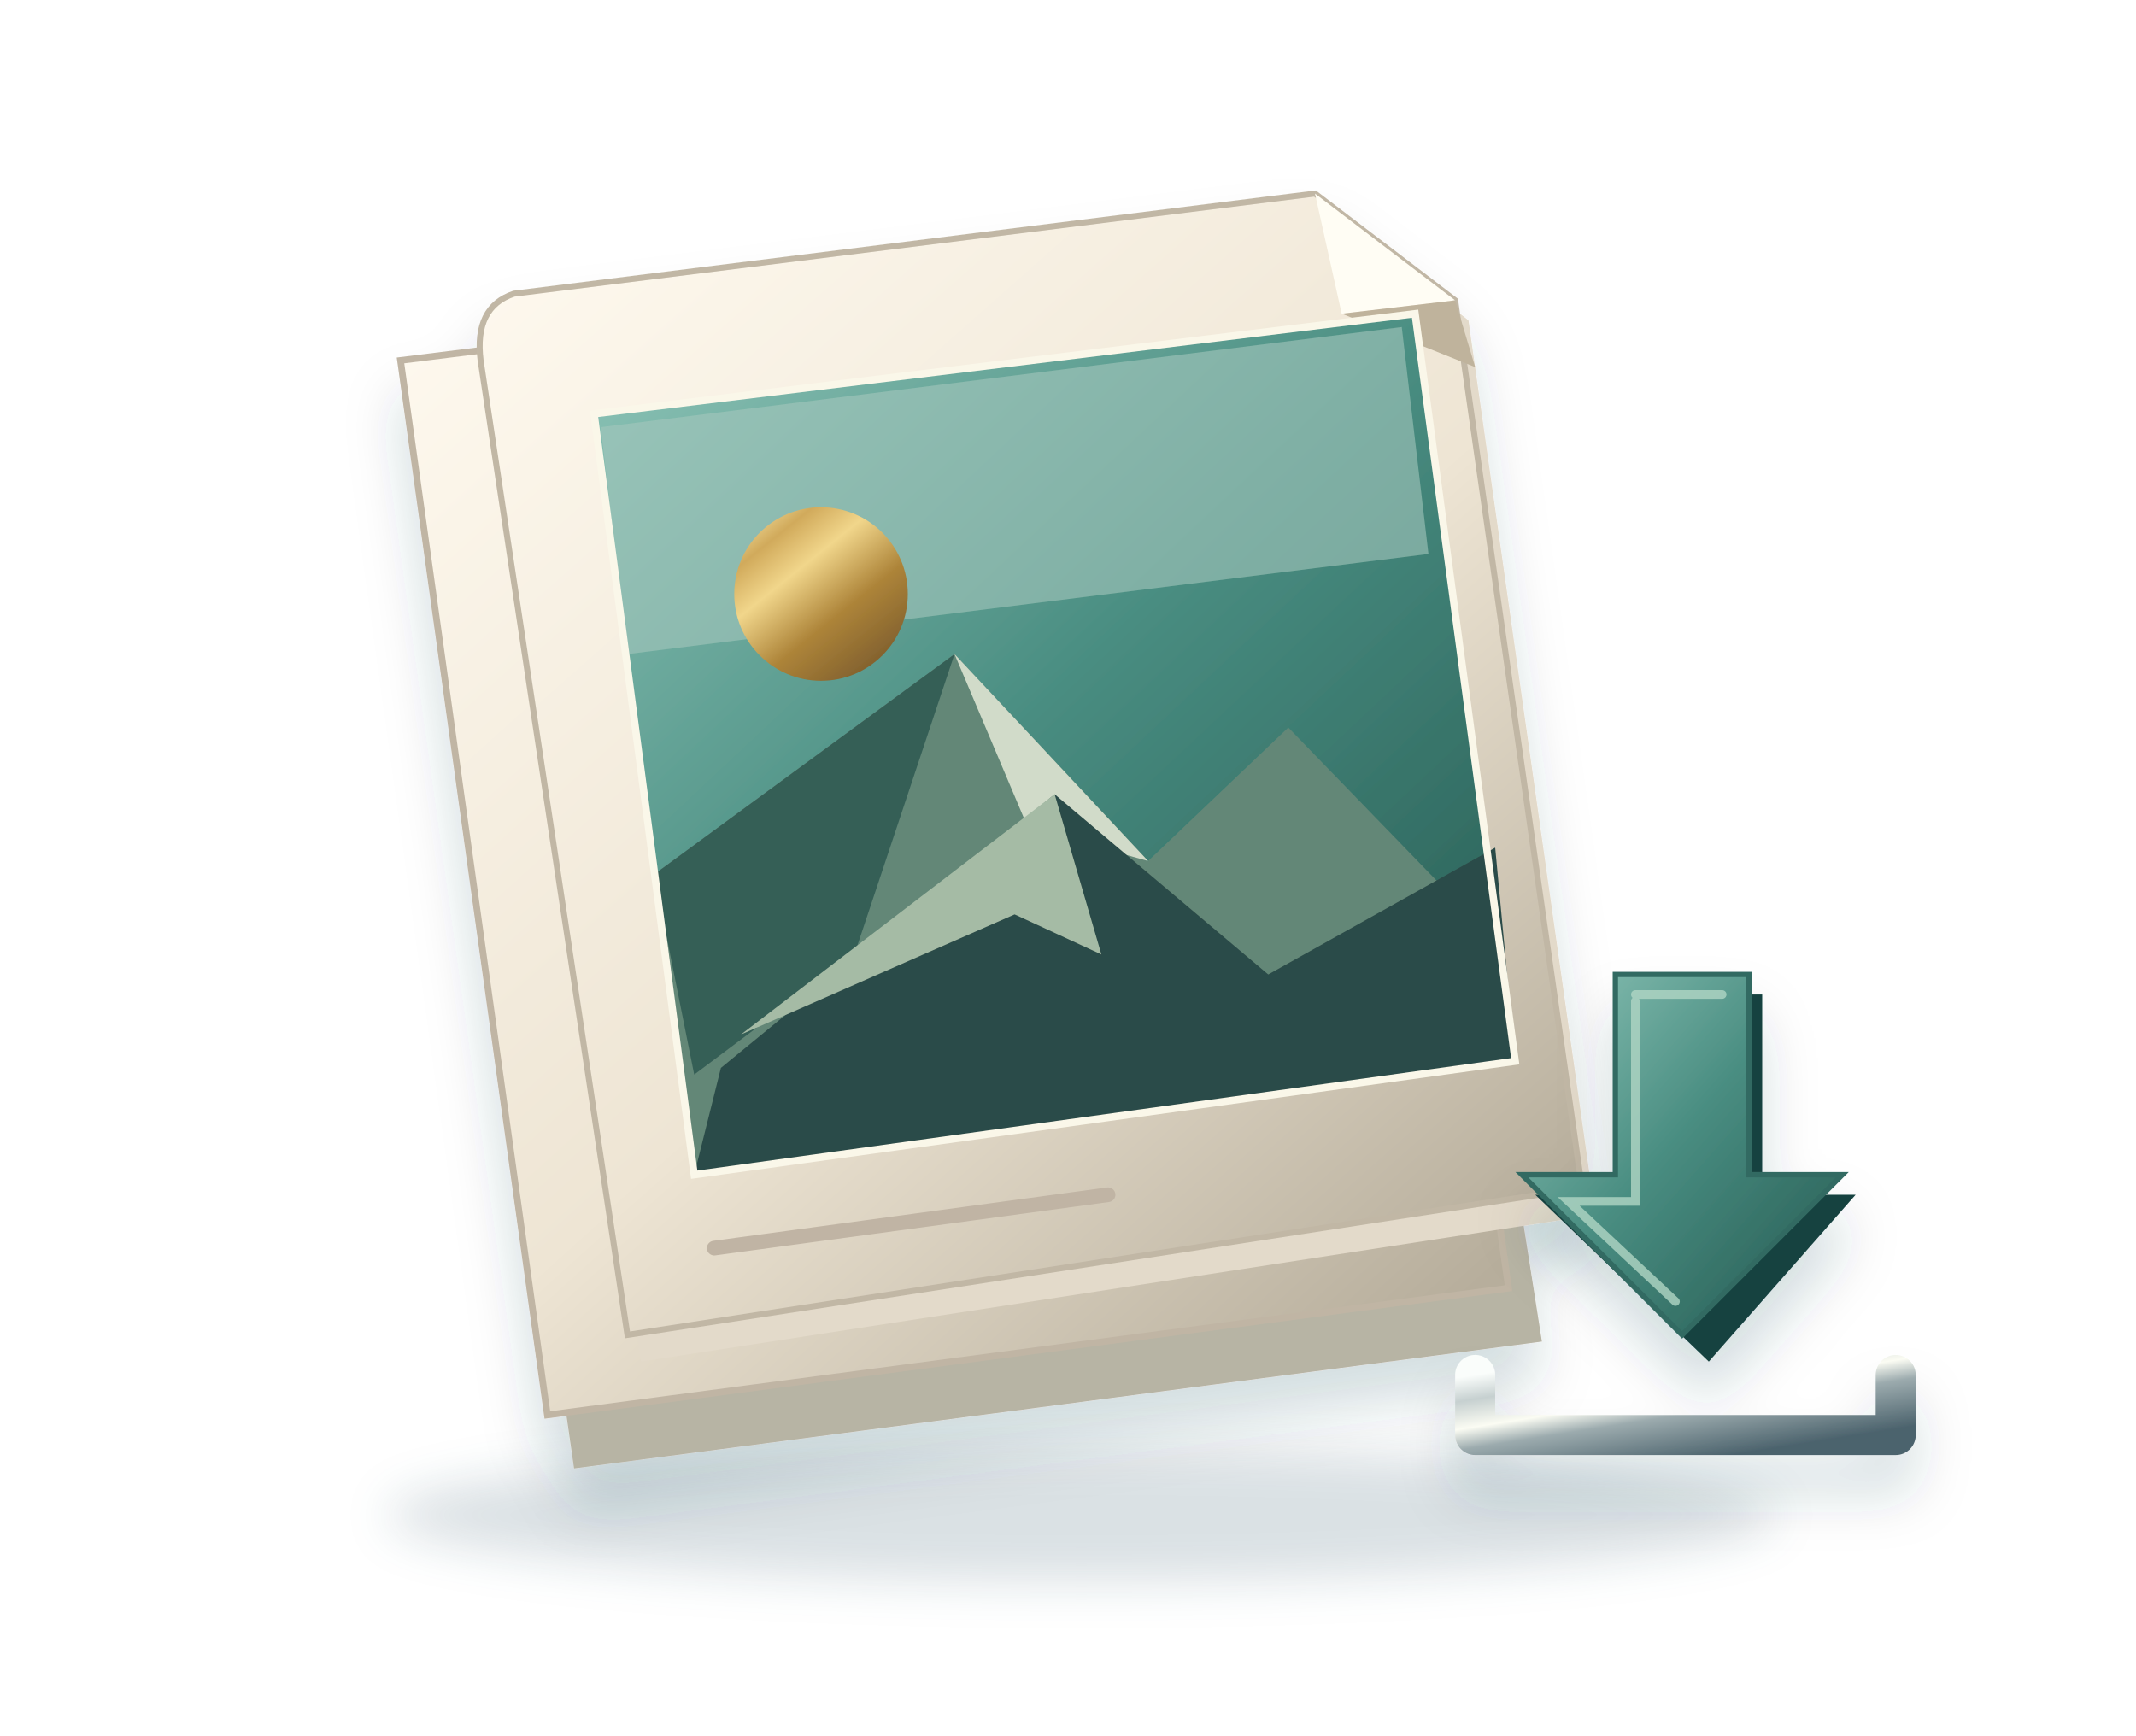
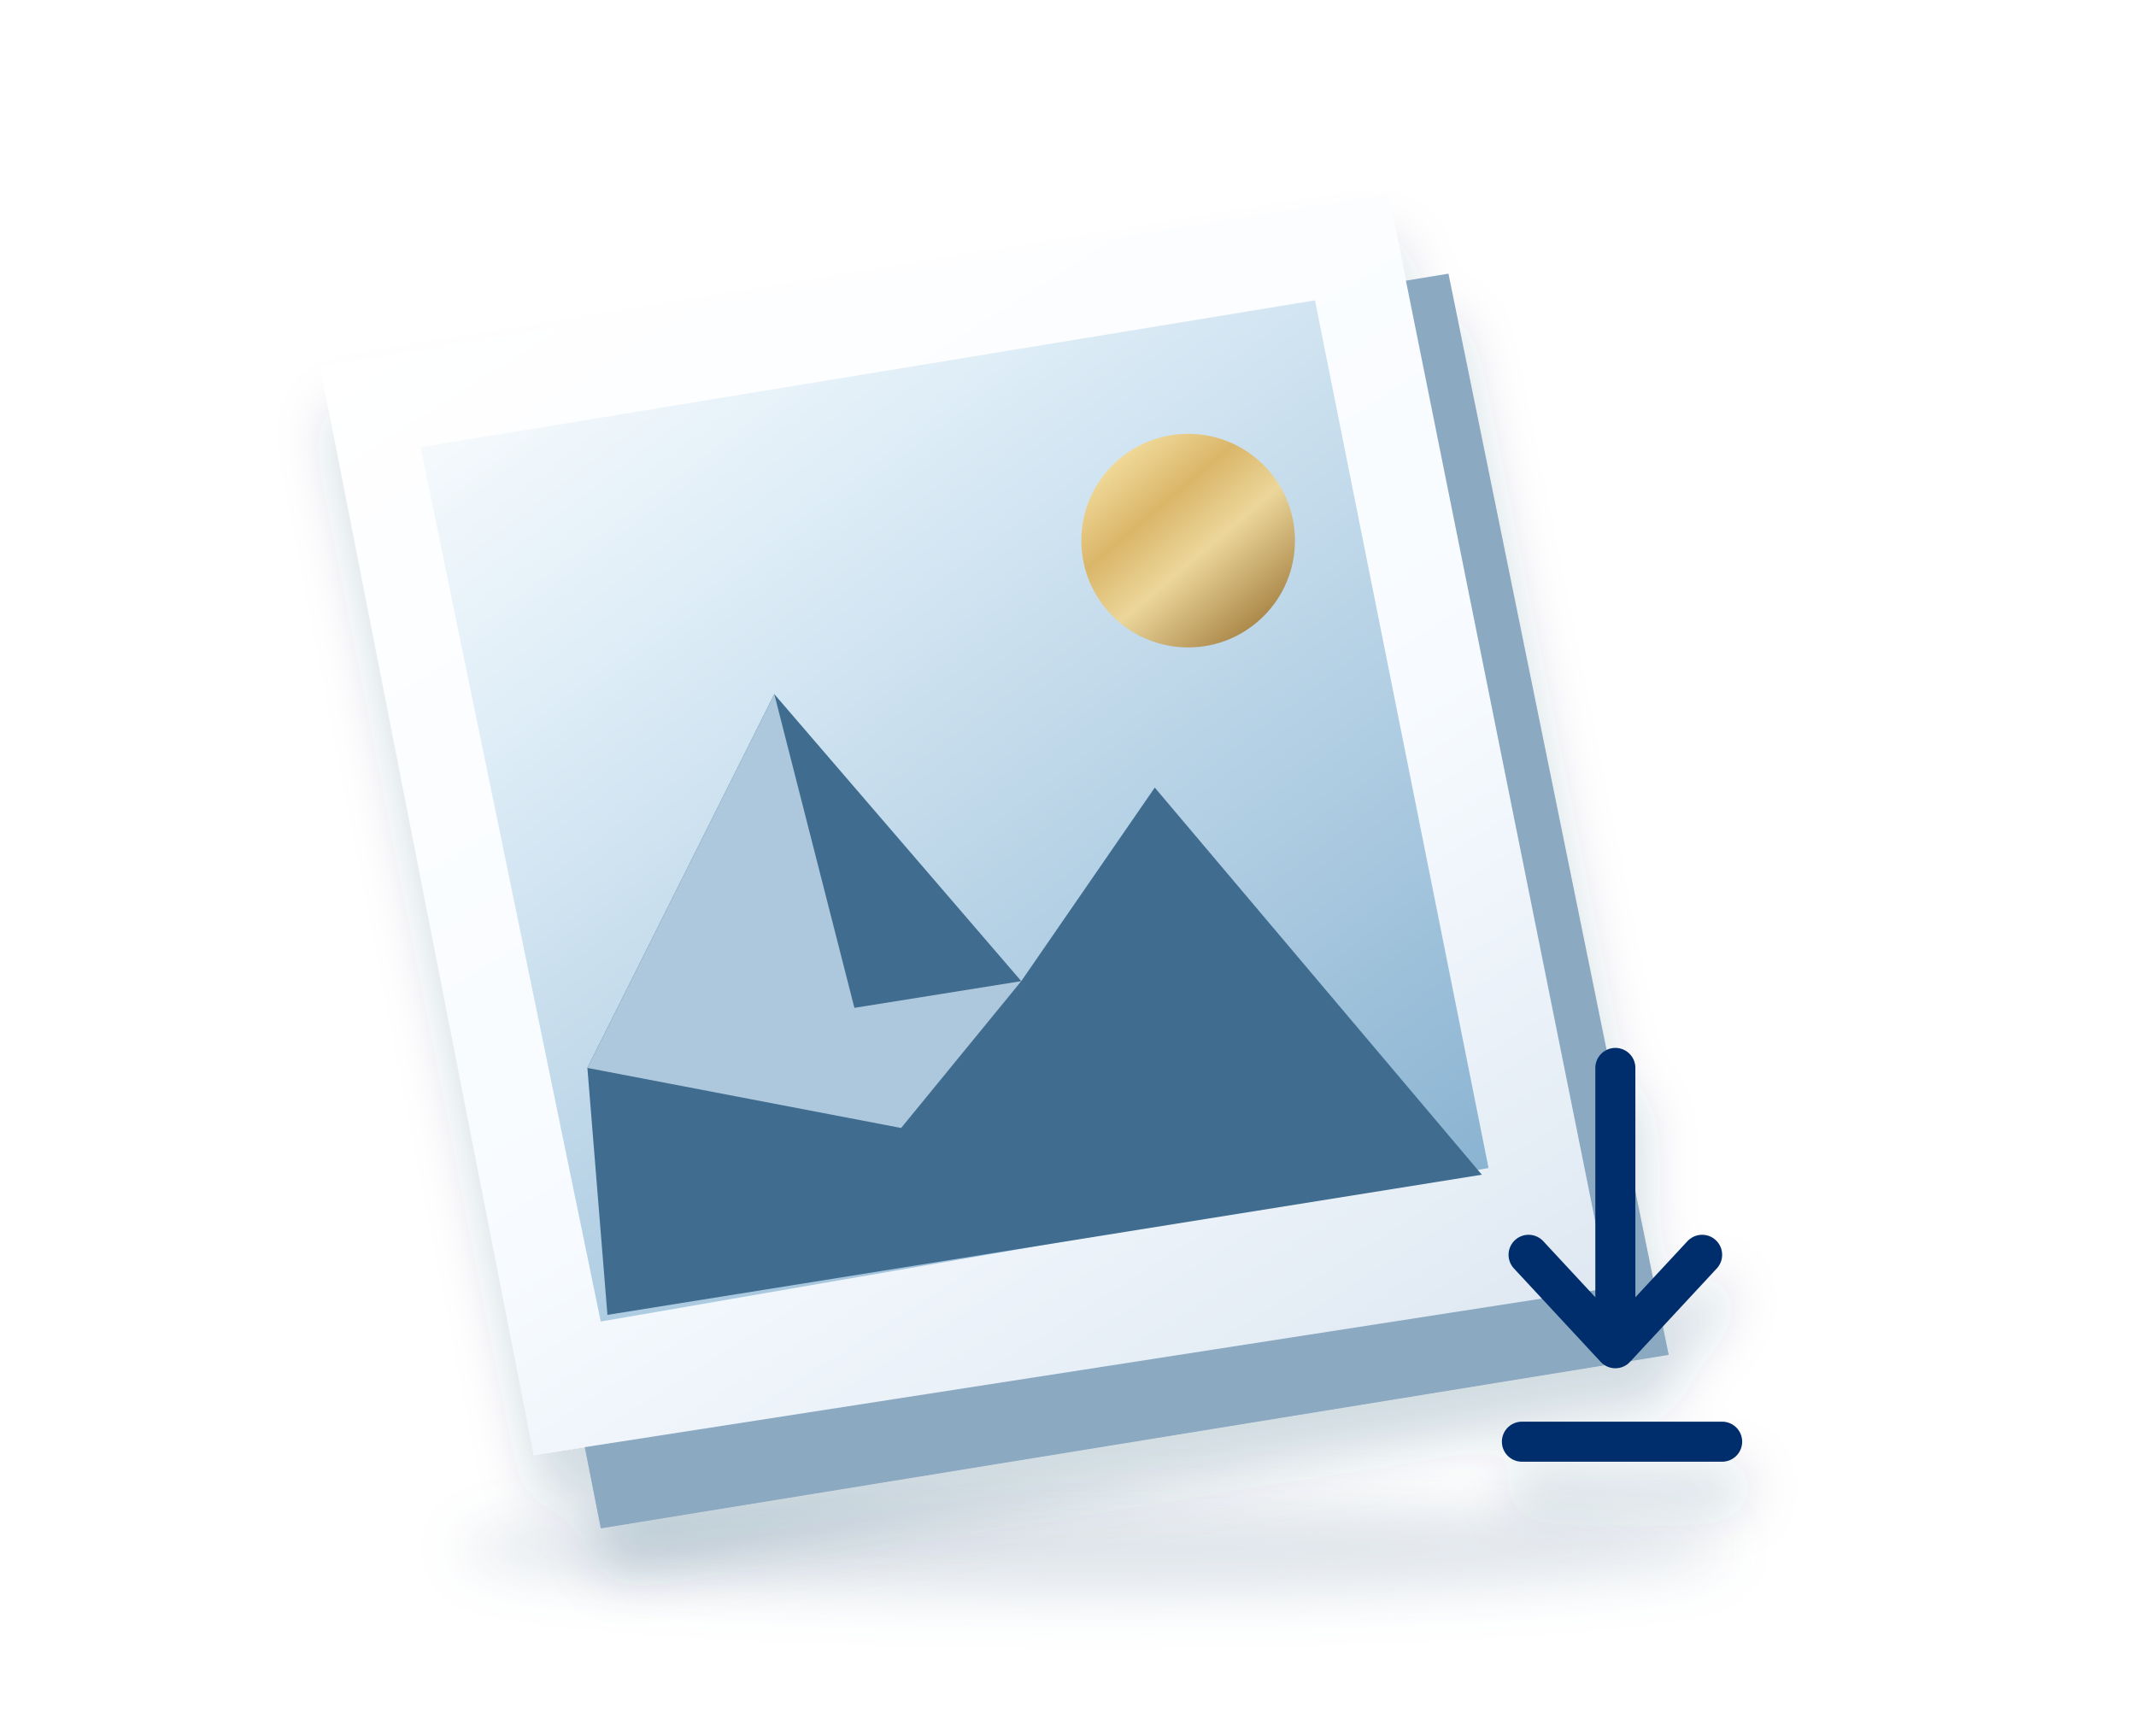
<svg xmlns="http://www.w3.org/2000/svg" viewBox="0 0 320 260">
  <defs>
-     <linearGradient id="kv-webp-paper" x1="0" y1="0" x2=".85" y2="1">
-       <stop stop-color="#fffaf0" />
-       <stop offset=".57" stop-color="#eee5d4" />
-       <stop offset="1" stop-color="#b7ae9c" />
+     <linearGradient id="fi-image-paper" x1=".2" y1="0" x2=".85" y2="1">
+       <stop stop-color="#FFF" />
+       <stop offset=".58" stop-color="#F7FBFF" />
+       <stop offset="1" stop-color="#DDE7F1" />
    </linearGradient>
-     <linearGradient id="kv-webp-wine" x1="0" y1="0" x2=".95" y2="1">
-       <stop stop-color="#78b2dd" />
-       <stop offset=".4" stop-color="#24699d" />
-       <stop offset="1" stop-color="#153b5b" />
+     <linearGradient id="fi-image-blue" x1=".05" y1="0" x2=".9" y2="1">
+       <stop stop-color="#3D74B2" />
+       <stop offset=".45" stop-color="#003E80" />
+       <stop offset="1" stop-color="#001C48" />
    </linearGradient>
-     <linearGradient id="kv-webp-teal" x1="0" y1="0" x2="1" y2="1">
-       <stop stop-color="#8ec5b8" />
-       <stop offset=".48" stop-color="#488c80" />
-       <stop offset="1" stop-color="#24574f" />
+     <linearGradient id="fi-image-ice" x1="0" y1="0" x2=".8" y2="1">
+       <stop stop-color="#FFF" />
+       <stop offset=".3" stop-color="#DEEDF7" />
+       <stop offset="1" stop-color="#8BB4D2" />
    </linearGradient>
-     <linearGradient id="kv-webp-gold" x1="0" y1="0" x2=".8" y2="1">
-       <stop stop-color="#fff2b7" />
-       <stop offset=".22" stop-color="#d1aa5b" />
-       <stop offset=".4" stop-color="#f1d68b" />
-       <stop offset=".67" stop-color="#ad8439" />
-       <stop offset="1" stop-color="#7b5b2c" />
+     <linearGradient id="fi-image-metal" x1="0" y1=".15" x2="1" y2=".8">
+       <stop stop-color="#637D93" />
+       <stop offset=".18" stop-color="#EEF5FA" />
+       <stop offset=".39" stop-color="#FFF" />
+       <stop offset=".6" stop-color="#A5B6C4" />
+       <stop offset=".78" stop-color="#E6F0F8" />
+       <stop offset="1" stop-color="#6B849A" />
    </linearGradient>
-     <linearGradient id="kv-webp-metal" x1="0" y1="0" x2="1" y2=".9">
-       <stop stop-color="#fafdfb" />
-       <stop offset=".2" stop-color="#c6d0d0" />
-       <stop offset=".43" stop-color="#fbfcf3" />
-       <stop offset=".6" stop-color="#9cabae" />
-       <stop offset="1" stop-color="#4c636d" />
+     <linearGradient id="fi-image-gold" x1="0" y1="0" x2=".85" y2="1">
+       <stop stop-color="#FFF0B8" />
+       <stop offset=".38" stop-color="#DAB669" />
+       <stop offset=".6" stop-color="#ECD69A" />
+       <stop offset="1" stop-color="#9C7637" />
    </linearGradient>
-     <linearGradient id="kv-webp-ink" x1="0" y1="0" x2=".7" y2="1">
-       <stop stop-color="#66747d" />
-       <stop offset=".45" stop-color="#35424f" />
-       <stop offset="1" stop-color="#17242f" />
+     <linearGradient id="fi-image-green" x1="0" y1="0" x2="1" y2="1">
+       <stop stop-color="#B1CC84" />
+       <stop offset=".4" stop-color="#669151" />
+       <stop offset="1" stop-color="#2E593F" />
    </linearGradient>
-     <radialGradient id="kv-webp-glass" cx="30%" cy="20%" r="85%">
-       <stop stop-color="#fff" stop-opacity=".9" />
-       <stop offset=".5" stop-color="#eaf5ed" stop-opacity=".3" />
-       <stop offset="1" stop-color="#86a3ae" stop-opacity=".55" />
+     <linearGradient id="fi-image-leaf" x1="0" y1="0" x2="1" y2="1">
+       <stop stop-color="#D6B161" />
+       <stop offset=".4" stop-color="#D17539" />
+       <stop offset="1" stop-color="#8E3D31" />
+     </linearGradient>
+     <linearGradient id="fi-image-berry" x1="0" y1="0" x2=".8" y2="1">
+       <stop stop-color="#EA8174" />
+       <stop offset=".4" stop-color="#C23C47" />
+       <stop offset="1" stop-color="#8D2038" />
+     </linearGradient>
+     <radialGradient id="fi-image-glass" cx=".3" cy=".2" r=".8">
+       <stop stop-color="#FFF" stop-opacity=".75" />
+       <stop offset=".46" stop-color="#D5E7F5" stop-opacity=".08" />
+       <stop offset="1" stop-color="#316392" stop-opacity=".23" />
    </radialGradient>
-     <filter id="kv-webp-shadow" x="-35%" y="-35%" width="180%" height="190%">
-       <feDropShadow dx="0" dy="6" stdDeviation="4" flood-color="#183a50" flood-opacity=".17" />
+     <radialGradient id="fi-image-skin" cx=".3" cy=".22" r=".9">
+       <stop stop-color="#F9D7AF" />
+       <stop offset=".65" stop-color="#DCA77A" />
+       <stop offset="1" stop-color="#BE855E" />
+     </radialGradient>
+     <filter id="fi-image-shadow" x="-30%" y="-30%" width="170%" height="180%">
+       <feDropShadow dx="1" dy="7" stdDeviation="4" flood-color="#163A60" flood-opacity=".18" />
    </filter>
-     <filter id="kv-webp-soft" x="-50%" y="-100%" width="200%" height="300%">
-       <feGaussianBlur stdDeviation="3.5" />
+     <filter id="fi-image-soft" x="-60%" y="-150%" width="220%" height="400%">
+       <feGaussianBlur stdDeviation="4" />
    </filter>
  </defs>
-   <ellipse cx="162" cy="227" rx="104" ry="10" fill="#193f55" opacity=".16" filter="url(#kv-webp-soft)" />
-   <g filter="url(#kv-webp-shadow)">
-     <path d="M63 60L206 42L231 201L86 220Z" fill="#b7b4a4" />
-     <path d="M60 54L204 36L226 193L82 212Z" fill="url(#kv-webp-paper)" stroke="#c0b5a4" stroke-width="1" />
-     <path d="M80 48L201 33L220 48L239 182L96 204L75 58Q74 50 80 48Z" fill="#e3daca" />
-     <path d="M77 44L197 29L218 45L237 178L94 200L72 54Q71 46 77 44Z" fill="url(#kv-webp-paper)" stroke="#c1b7a5" stroke-width=".9" />
-     <path d="M197 29L218 45L201 47Z" fill="#fffdf4" />
-     <path d="M201 47L218 45L221 55Z" fill="#bfb39c" />
-     <path d="M89 62L212 47L227 159L104 176Z" fill="url(#kv-webp-teal)" />
-     <path d="M90 64L210 49L214 83L94 98Z" fill="#a4c7bc" opacity=".6" />
-     <circle cx="123" cy="89" r="13" fill="url(#kv-webp-gold)" />
-     <path d="M98 131L143 98L172 129L193 109L224 141L227 159L104 176Z" fill="#638777" />
-     <path d="M143 98L172 129L154 124Z" fill="#d1dbc9" />
-     <path d="M98 131L143 98L128 143L104 161Z" fill="#365e56" />
-     <path d="M108 160L158 119L190 146L224 127L227 159L104 176Z" fill="#2c4b48" />
-     <path d="M111 155L158 119L165 143L152 137Z" fill="#a5bba5" />
-     <path d="M89 62L212 47L227 159L104 176Z" fill="none" stroke="#faf7e9" stroke-width="1.1" />
-     <path d="M107 187L166 179" stroke="#c0b4a4" stroke-width="2.2" stroke-linecap="round" />
-   </g>
-   <g filter="url(#kv-webp-shadow)">
-     <path d="M242 146H262V176H276L254 201L228 176H242Z" fill="#174341" transform="translate(2 3)" />
-     <path d="M242 146H262V176H276L252 200L228 176H242Z" fill="url(#kv-webp-teal)" stroke="#326b62" stroke-width=".8" />
-     <path d="M245 149H258M245 150V180H235L251 195" fill="none" stroke="#b0d6c4" stroke-opacity=".8" stroke-width="1.3" stroke-linecap="round" />
-     <path d="M221 206V215H284V206" fill="none" stroke="url(#kv-webp-metal)" stroke-width="6" stroke-linecap="round" stroke-linejoin="round" />
+   <ellipse cx="164" cy="232" rx="95" ry="7" fill="#204873" opacity=".14" filter="url(#fi-image-soft)" />
+   <g filter="url(#fi-image-shadow)">
+     <path d="M58 67 217 41 250 203 90 229Z" fill="#8CA9C2" />
+     <path d="M48 55 208 29 241 193 80 218Z" fill="url(#fi-image-paper)" />
+     <path d="M63 67 197 45 223 175 90 198Z" fill="url(#fi-image-ice)" />
+     <path d="M88 160 116 104 153 147 173 118 222 176 91 197Z" fill="#3F6C8F" />
+     <path d="M88 160 116 104 128 151 153 147 135 169Z" fill="#ADC8DC" />
+     <circle cx="178" cy="81" r="16" fill="url(#fi-image-gold)" />
+     <path d="M242 160v40m-13-12 13 14 13-14M228 216h30" fill="none" stroke="#002F6C" stroke-width="6" stroke-linecap="round" stroke-linejoin="round" />
  </g>
</svg>
